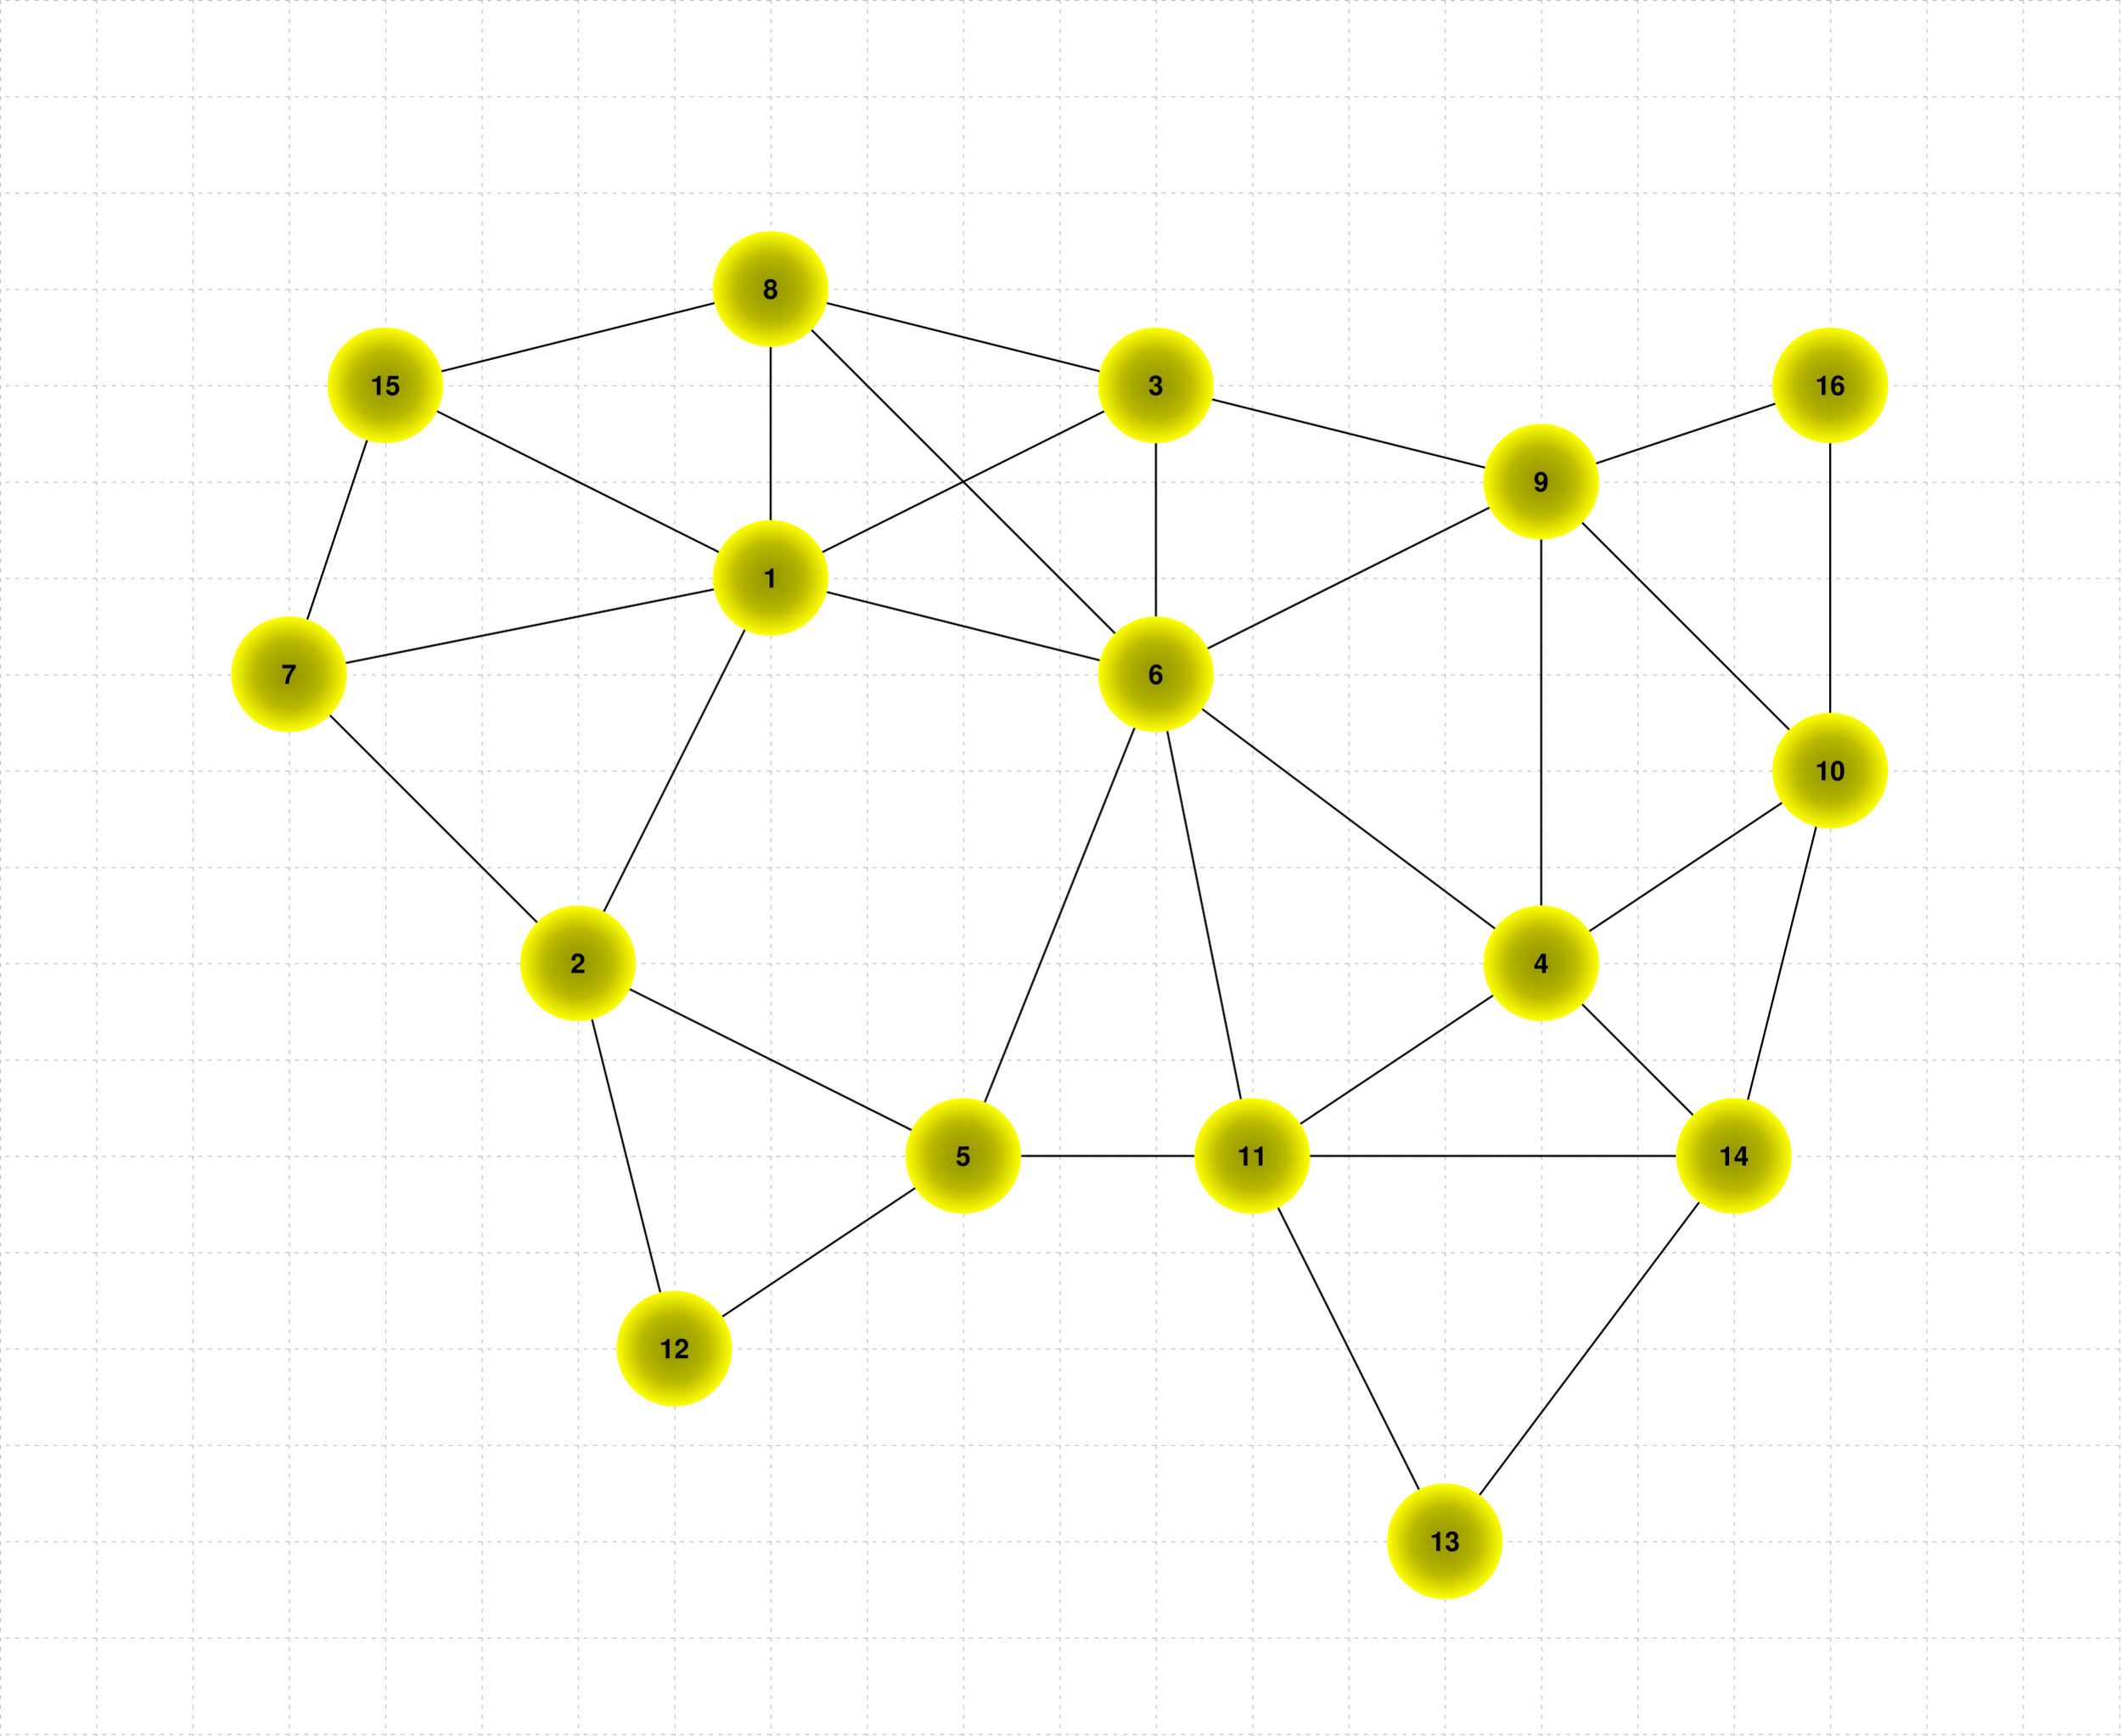
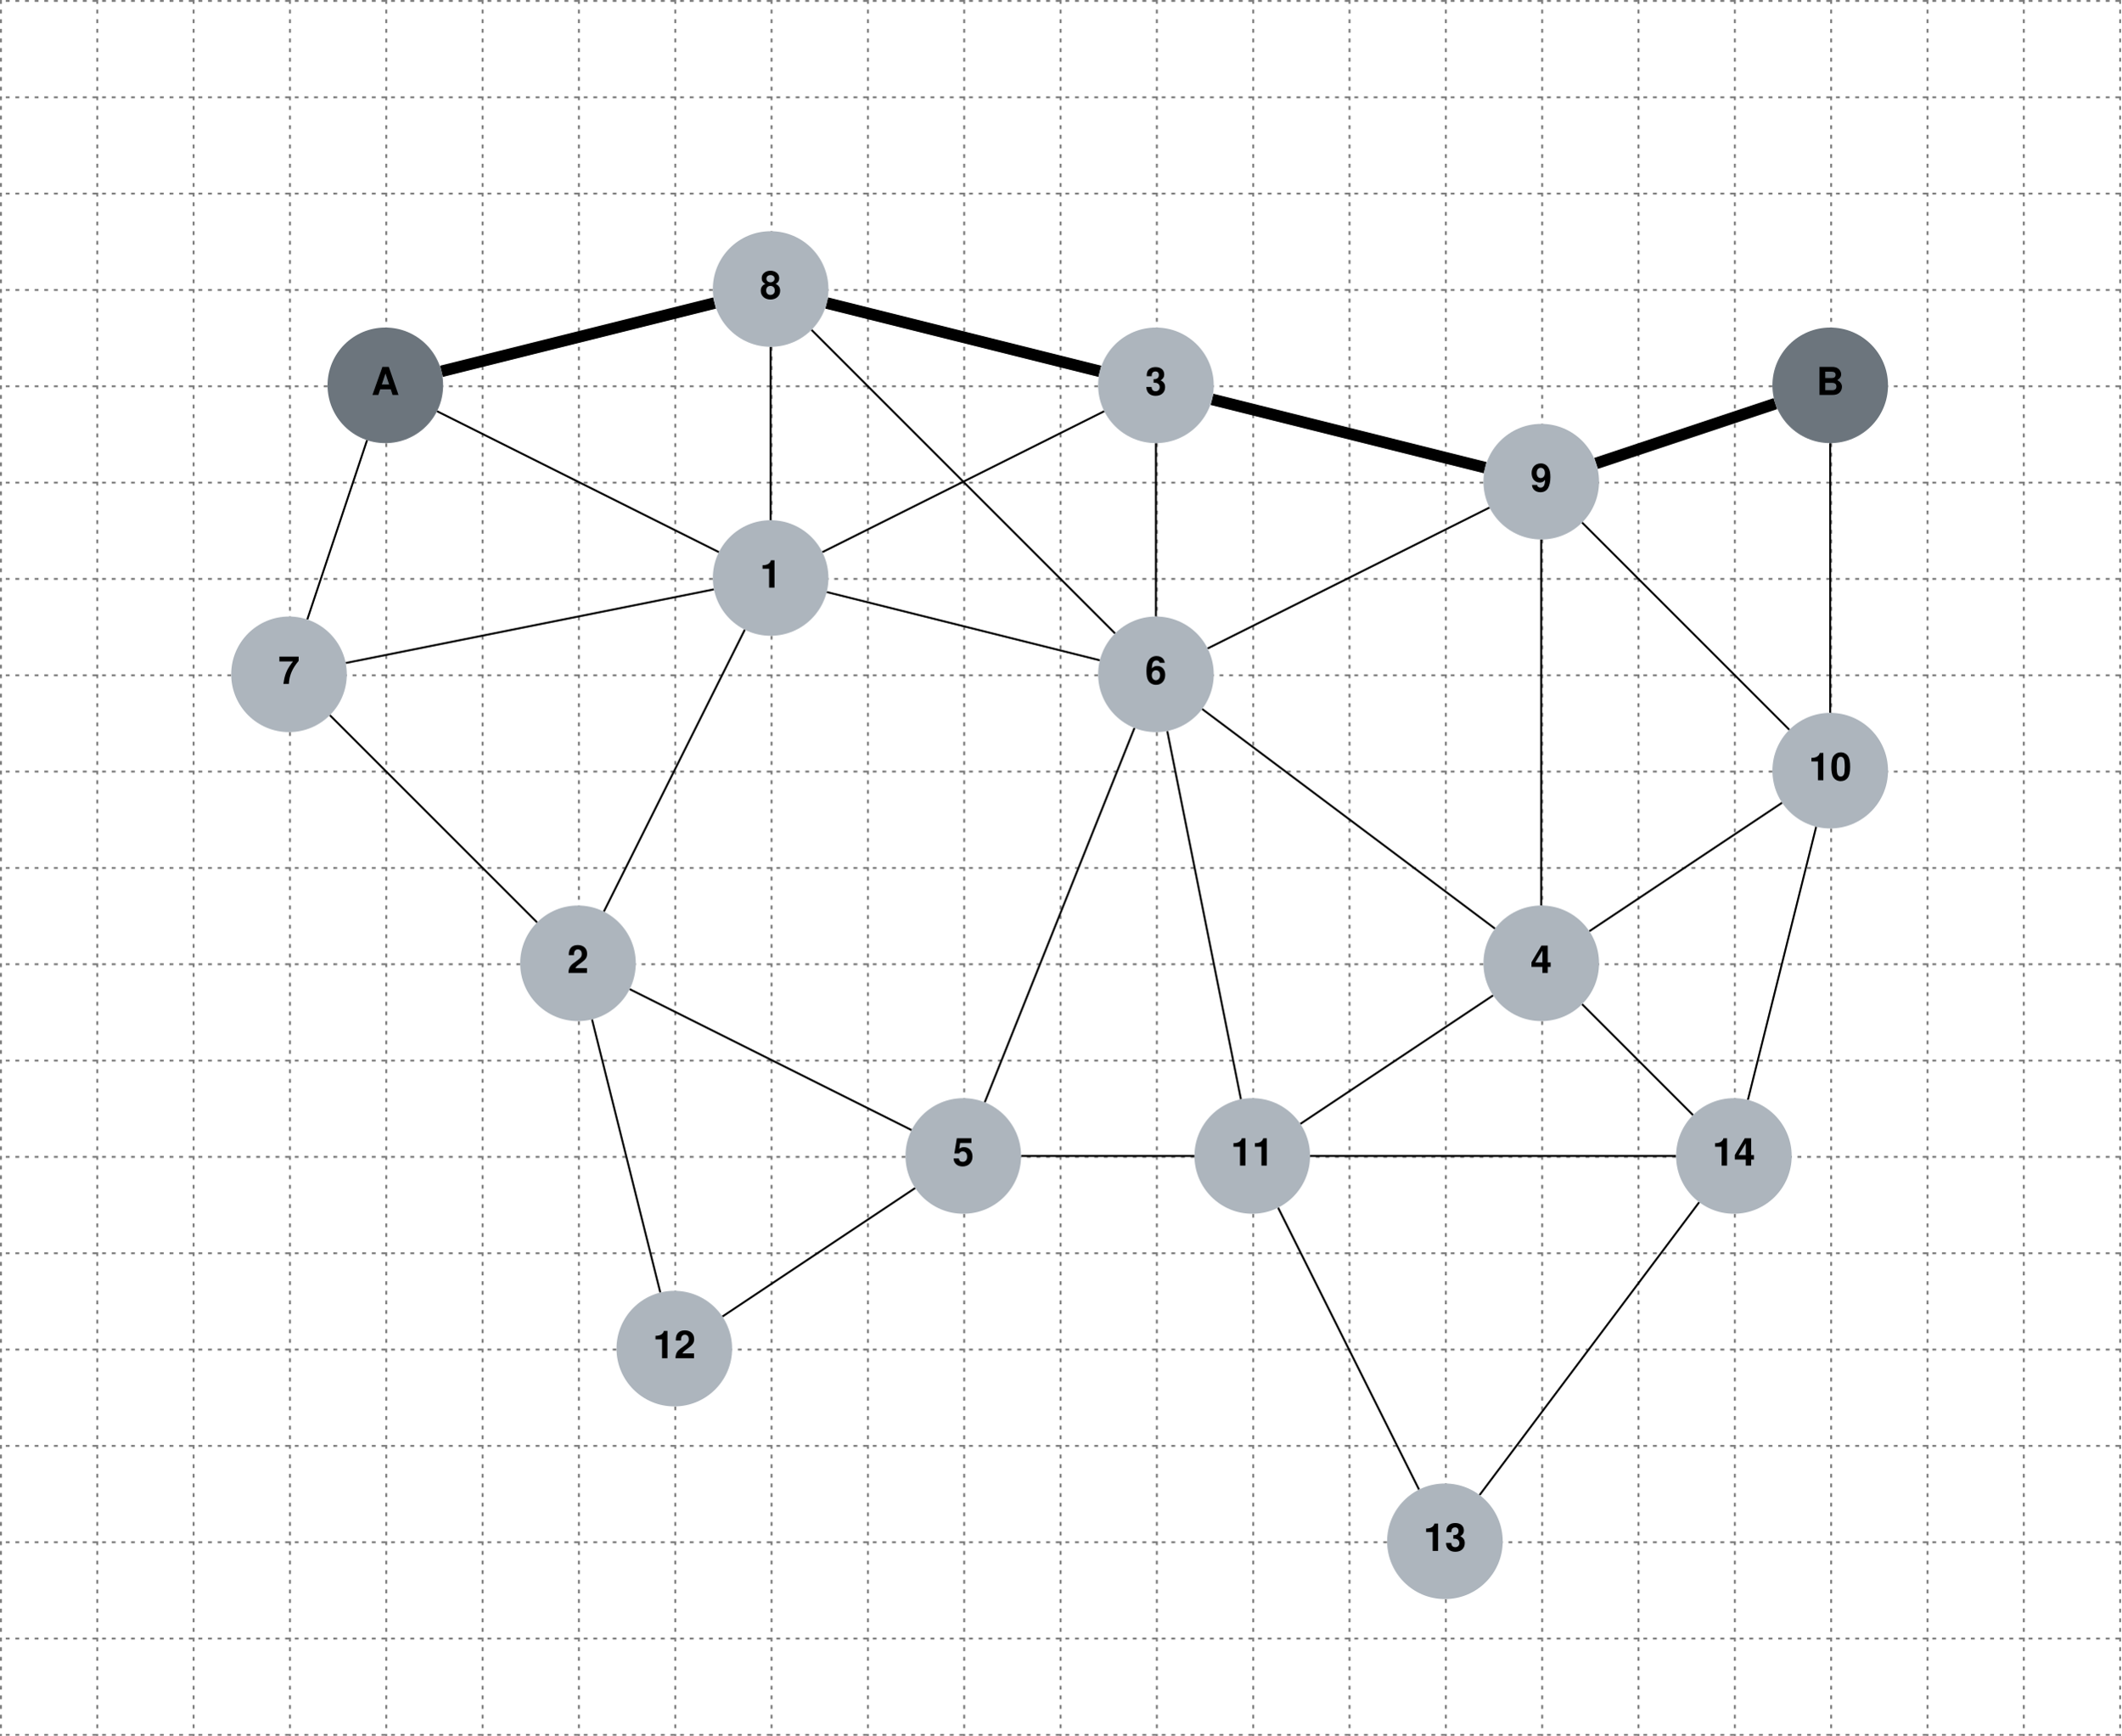
<svg xmlns="http://www.w3.org/2000/svg" version="" width="1101" height="901" viewBox="0 0 1101 901">
  <style type="text/css">
	text {
		font-family: Helvetica;
		fill: #000;
- 		font-size: 14;
+ 		font-size: 20px;
		text-anchor: middle;
		font-weight: bold;
	}
	.lora {
		stroke: #000;
		stroke-width: 0px;
	}
	.ble {
		fill: #36f;
		stroke: #000;
		stroke-width: 1px;
	}
	.sensor {
		stroke: #000;
		stroke-width: 0px;
	}
	.arrow {
		fill: none;
		stroke-width: 1px;
+ 	}
+ 	.highlight {
+ 		fill: none;
+ 		stroke-width: 6px;
	}
</style>
  <defs>
    <radialGradient id="rf">
      <stop offset="0.3" stop-color="#429" />
      <stop offset="0.4" stop-color="#35a" />
      <stop offset="0.5" stop-color="#27b" />
      <stop offset="0.6" stop-color="#19c" />
      <stop offset="0.7" stop-color="#0bd" />
      <stop offset="0.8" stop-color="#0ce" />
      <stop offset="0.9" stop-color="#0ef" />
      <stop offset="1.0" stop-color="#fff" />
    </radialGradient>
    <radialGradient id="m3d">
      <stop offset="0.1" stop-color="#990" />
      <stop offset="0.4" stop-color="#aa0" />
      <stop offset="0.6" stop-color="#bb0" />
      <stop offset="0.7" stop-color="#cc0" />
      <stop offset="0.8" stop-color="#dd0" />
      <stop offset="0.9" stop-color="#ee0" />
      <stop offset="1.0" stop-color="#ff0" />
    </radialGradient>
    <pattern id="GRID" width="50" height="50" patternUnits="userSpaceOnUse">
-       <path d="M 50 0 L 0 0 0 50" stroke-dasharray="2 3" fill="none" stroke="gray" stroke-width="1px" opacity="50%" />
+       <path d="M 50 0 L 0 0 0 50" stroke-dasharray="2 3" fill="none" stroke="#000" stroke-width="2px" opacity="50%" />
    </pattern>
  </defs>
  <rect x="0" y="0" width="100%" height="100%" fill="url(#GRID)" />
  <path class="arrow" d="M 226.833 213.416 L 373.167 286.584" stroke="#000" />
  <path class="arrow" d="M 190.513 228.46 L 159.487 321.539" stroke="#000" />
-   <path class="arrow" d="M 229.104 192.724 L 370.896 157.276" stroke="#000" />
-   <path class="arrow" d="M 921.539 209.487 L 828.461 240.513" stroke="#000" />
+   <path class="highlight" d="M 229.104 192.724 L 370.896 157.276" stroke="#000" />
+   <path class="highlight" d="M 921.539 209.487 L 828.461 240.513" stroke="#000" />
  <path class="arrow" d="M 950 230 L 950 370" stroke="#000" />
  <path class="arrow" d="M 386.584 326.833 L 313.416 473.167" stroke="#000" />
  <path class="arrow" d="M 426.833 286.584 L 573.167 213.416" stroke="#000" />
  <path class="arrow" d="M 429.104 307.276 L 570.896 342.724" stroke="#000" />
  <path class="arrow" d="M 370.583 305.883 L 179.417 344.117" stroke="#000" />
  <path class="arrow" d="M 400 270 L 400 180" stroke="#000" />
  <path class="arrow" d="M 326.833 513.416 L 473.167 586.584" stroke="#000" />
  <path class="arrow" d="M 278.787 478.787 L 171.213 371.213" stroke="#000" />
  <path class="arrow" d="M 307.276 529.104 L 342.724 670.896" stroke="#000" />
  <path class="arrow" d="M 600 230 L 600 320" stroke="#000" />
-   <path class="arrow" d="M 570.896 192.724 L 429.104 157.276" stroke="#000" />
-   <path class="arrow" d="M 629.104 207.276 L 770.896 242.724" stroke="#000" />
+   <path class="highlight" d="M 570.896 192.724 L 429.104 157.276" stroke="#000" />
+   <path class="highlight" d="M 629.104 207.276 L 770.896 242.724" stroke="#000" />
  <path class="arrow" d="M 776 482 L 624 368" stroke="#000" />
  <path class="arrow" d="M 800 470 L 800 280" stroke="#000" />
  <path class="arrow" d="M 824.961 483.359 L 925.039 416.641" stroke="#000" />
  <path class="arrow" d="M 775.039 516.641 L 674.961 583.359" stroke="#000" />
  <path class="arrow" d="M 821.213 521.213 L 878.787 578.787" stroke="#000" />
  <path class="arrow" d="M 511.142 572.146 L 588.858 377.854" stroke="#000" />
  <path class="arrow" d="M 530 600 L 620 600" stroke="#000" />
  <path class="arrow" d="M 475.038 616.641 L 374.962 683.359" stroke="#000" />
  <path class="arrow" d="M 578.787 328.787 L 421.213 171.213" stroke="#000" />
  <path class="arrow" d="M 626.833 336.584 L 773.167 263.416" stroke="#000" />
  <path class="arrow" d="M 605.883 379.417 L 644.117 570.583" stroke="#000" />
  <path class="arrow" d="M 821.213 271.213 L 928.787 378.787" stroke="#000" />
  <path class="arrow" d="M 942.724 429.104 L 907.276 570.896" stroke="#000" />
  <path class="arrow" d="M 663.416 626.833 L 736.584 773.167" stroke="#000" />
  <path class="arrow" d="M 680 600 L 870 600" stroke="#000" />
  <path class="arrow" d="M 768 776 L 882 624" stroke="#000" />
  <g id="node_15">
-     <ellipse class="lora" rx="30" ry="30" cx="200" cy="200" fill="url(#m3d)" />
-     <text x="200" y="205">15</text>
+     <ellipse class="lora" rx="30" ry="30" cx="200" cy="200" fill="#6C757D" />
+     <text x="200" y="205">A</text>
  </g>
  <g id="node_16">
-     <ellipse class="lora" rx="30" ry="30" cx="950" cy="200" fill="url(#m3d)" />
-     <text x="950" y="205">16</text>
+     <ellipse class="lora" rx="30" ry="30" cx="950" cy="200" fill="#6C757D" />
+     <text x="950" y="205">B</text>
  </g>
  <g id="node_1">
-     <ellipse class="lora" rx="30" ry="30" cx="400" cy="300" fill="url(#m3d)" />
+     <ellipse class="lora" rx="30" ry="30" cx="400" cy="300" fill="#ADB5BD" />
    <text x="400" y="305">1</text>
  </g>
  <g id="node_2">
-     <ellipse class="lora" rx="30" ry="30" cx="300" cy="500" fill="url(#m3d)" />
+     <ellipse class="lora" rx="30" ry="30" cx="300" cy="500" fill="#ADB5BD" />
    <text x="300" y="505">2</text>
  </g>
  <g id="node_3">
-     <ellipse class="lora" rx="30" ry="30" cx="600" cy="200" fill="url(#m3d)" />
+     <ellipse class="lora" rx="30" ry="30" cx="600" cy="200" fill="#ADB5BD" />
    <text x="600" y="205">3</text>
  </g>
  <g id="node_4">
-     <ellipse class="lora" rx="30" ry="30" cx="800" cy="500" fill="url(#m3d)" />
+     <ellipse class="lora" rx="30" ry="30" cx="800" cy="500" fill="#ADB5BD" />
    <text x="800" y="505">4</text>
  </g>
  <g id="node_5">
-     <ellipse class="lora" rx="30" ry="30" cx="500" cy="600" fill="url(#m3d)" />
+     <ellipse class="lora" rx="30" ry="30" cx="500" cy="600" fill="#ADB5BD" />
    <text x="500" y="605">5</text>
  </g>
  <g id="node_6">
-     <ellipse class="lora" rx="30" ry="30" cx="600" cy="350" fill="url(#m3d)" />
+     <ellipse class="lora" rx="30" ry="30" cx="600" cy="350" fill="#ADB5BD" />
    <text x="600" y="355">6</text>
  </g>
  <g id="node_7">
-     <ellipse class="lora" rx="30" ry="30" cx="150" cy="350" fill="url(#m3d)" />
+     <ellipse class="lora" rx="30" ry="30" cx="150" cy="350" fill="#ADB5BD" />
    <text x="150" y="355">7</text>
  </g>
  <g id="node_8">
-     <ellipse class="lora" rx="30" ry="30" cx="400" cy="150" fill="url(#m3d)" />
+     <ellipse class="lora" rx="30" ry="30" cx="400" cy="150" fill="#ADB5BD" />
    <text x="400" y="155">8</text>
  </g>
  <g id="node_9">
-     <ellipse class="lora" rx="30" ry="30" cx="800" cy="250" fill="url(#m3d)" />
+     <ellipse class="lora" rx="30" ry="30" cx="800" cy="250" fill="#ADB5BD" />
    <text x="800" y="255">9</text>
  </g>
  <g id="node_10">
-     <ellipse class="lora" rx="30" ry="30" cx="950" cy="400" fill="url(#m3d)" />
+     <ellipse class="lora" rx="30" ry="30" cx="950" cy="400" fill="#ADB5BD" />
    <text x="950" y="405">10</text>
  </g>
  <g id="node_11">
-     <ellipse class="lora" rx="30" ry="30" cx="650" cy="600" fill="url(#m3d)" />
+     <ellipse class="lora" rx="30" ry="30" cx="650" cy="600" fill="#ADB5BD" />
    <text x="650" y="605">11</text>
  </g>
  <g id="node_12">
-     <ellipse class="lora" rx="30" ry="30" cx="350" cy="700" fill="url(#m3d)" />
+     <ellipse class="lora" rx="30" ry="30" cx="350" cy="700" fill="#ADB5BD" />
    <text x="350" y="705">12</text>
  </g>
  <g id="node_13">
-     <ellipse class="lora" rx="30" ry="30" cx="750" cy="800" fill="url(#m3d)" />
+     <ellipse class="lora" rx="30" ry="30" cx="750" cy="800" fill="#ADB5BD" />
    <text x="750" y="805">13</text>
  </g>
  <g id="node_14">
-     <ellipse class="lora" rx="30" ry="30" cx="900" cy="600" fill="url(#m3d)" />
+     <ellipse class="lora" rx="30" ry="30" cx="900" cy="600" fill="#ADB5BD" />
    <text x="900" y="605">14</text>
  </g>
</svg>
